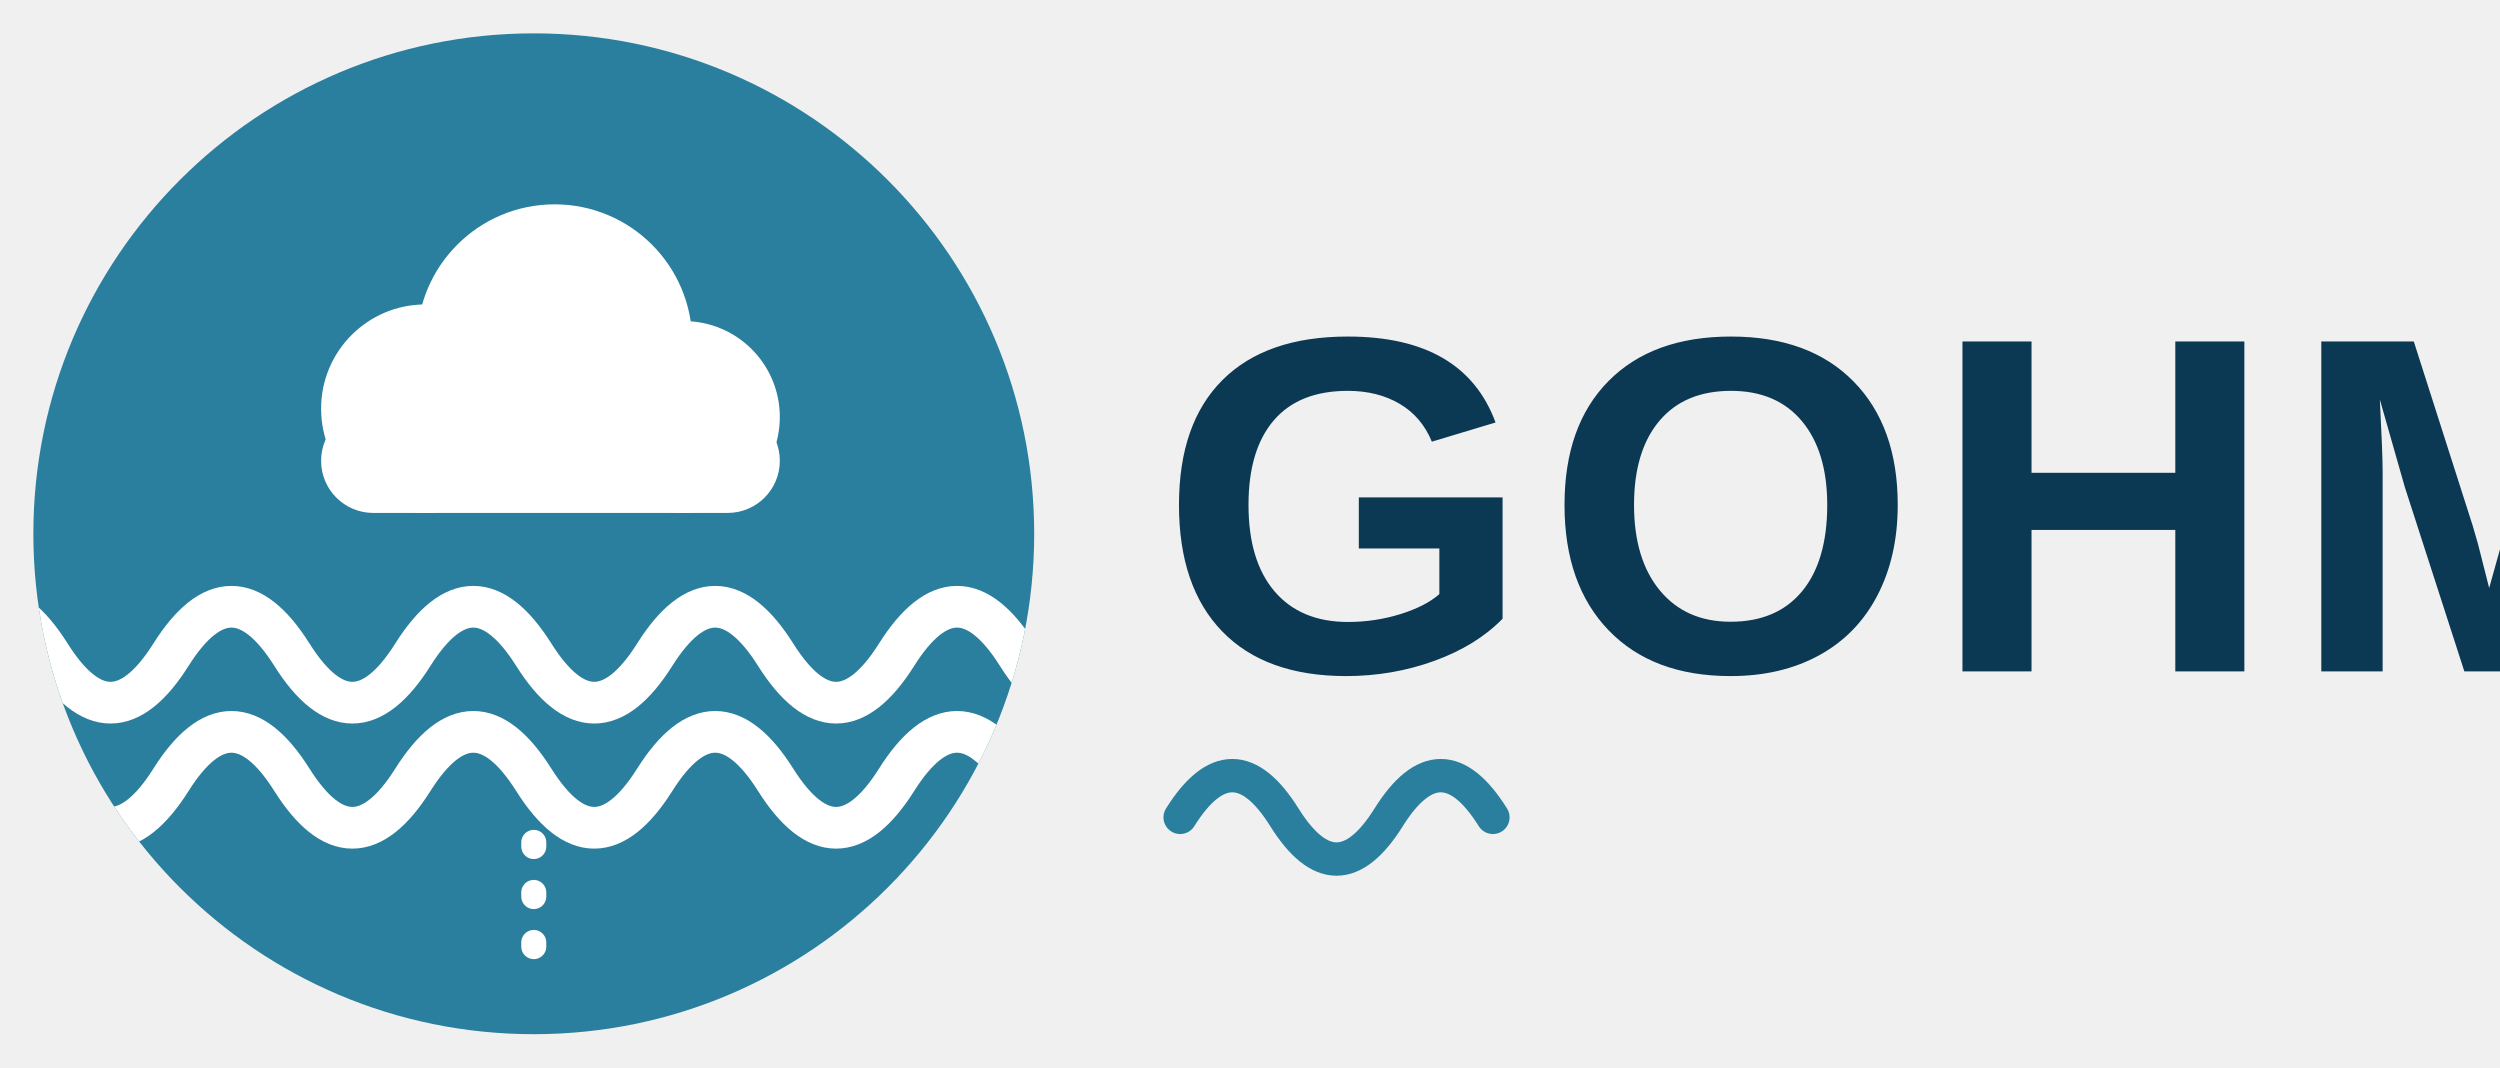
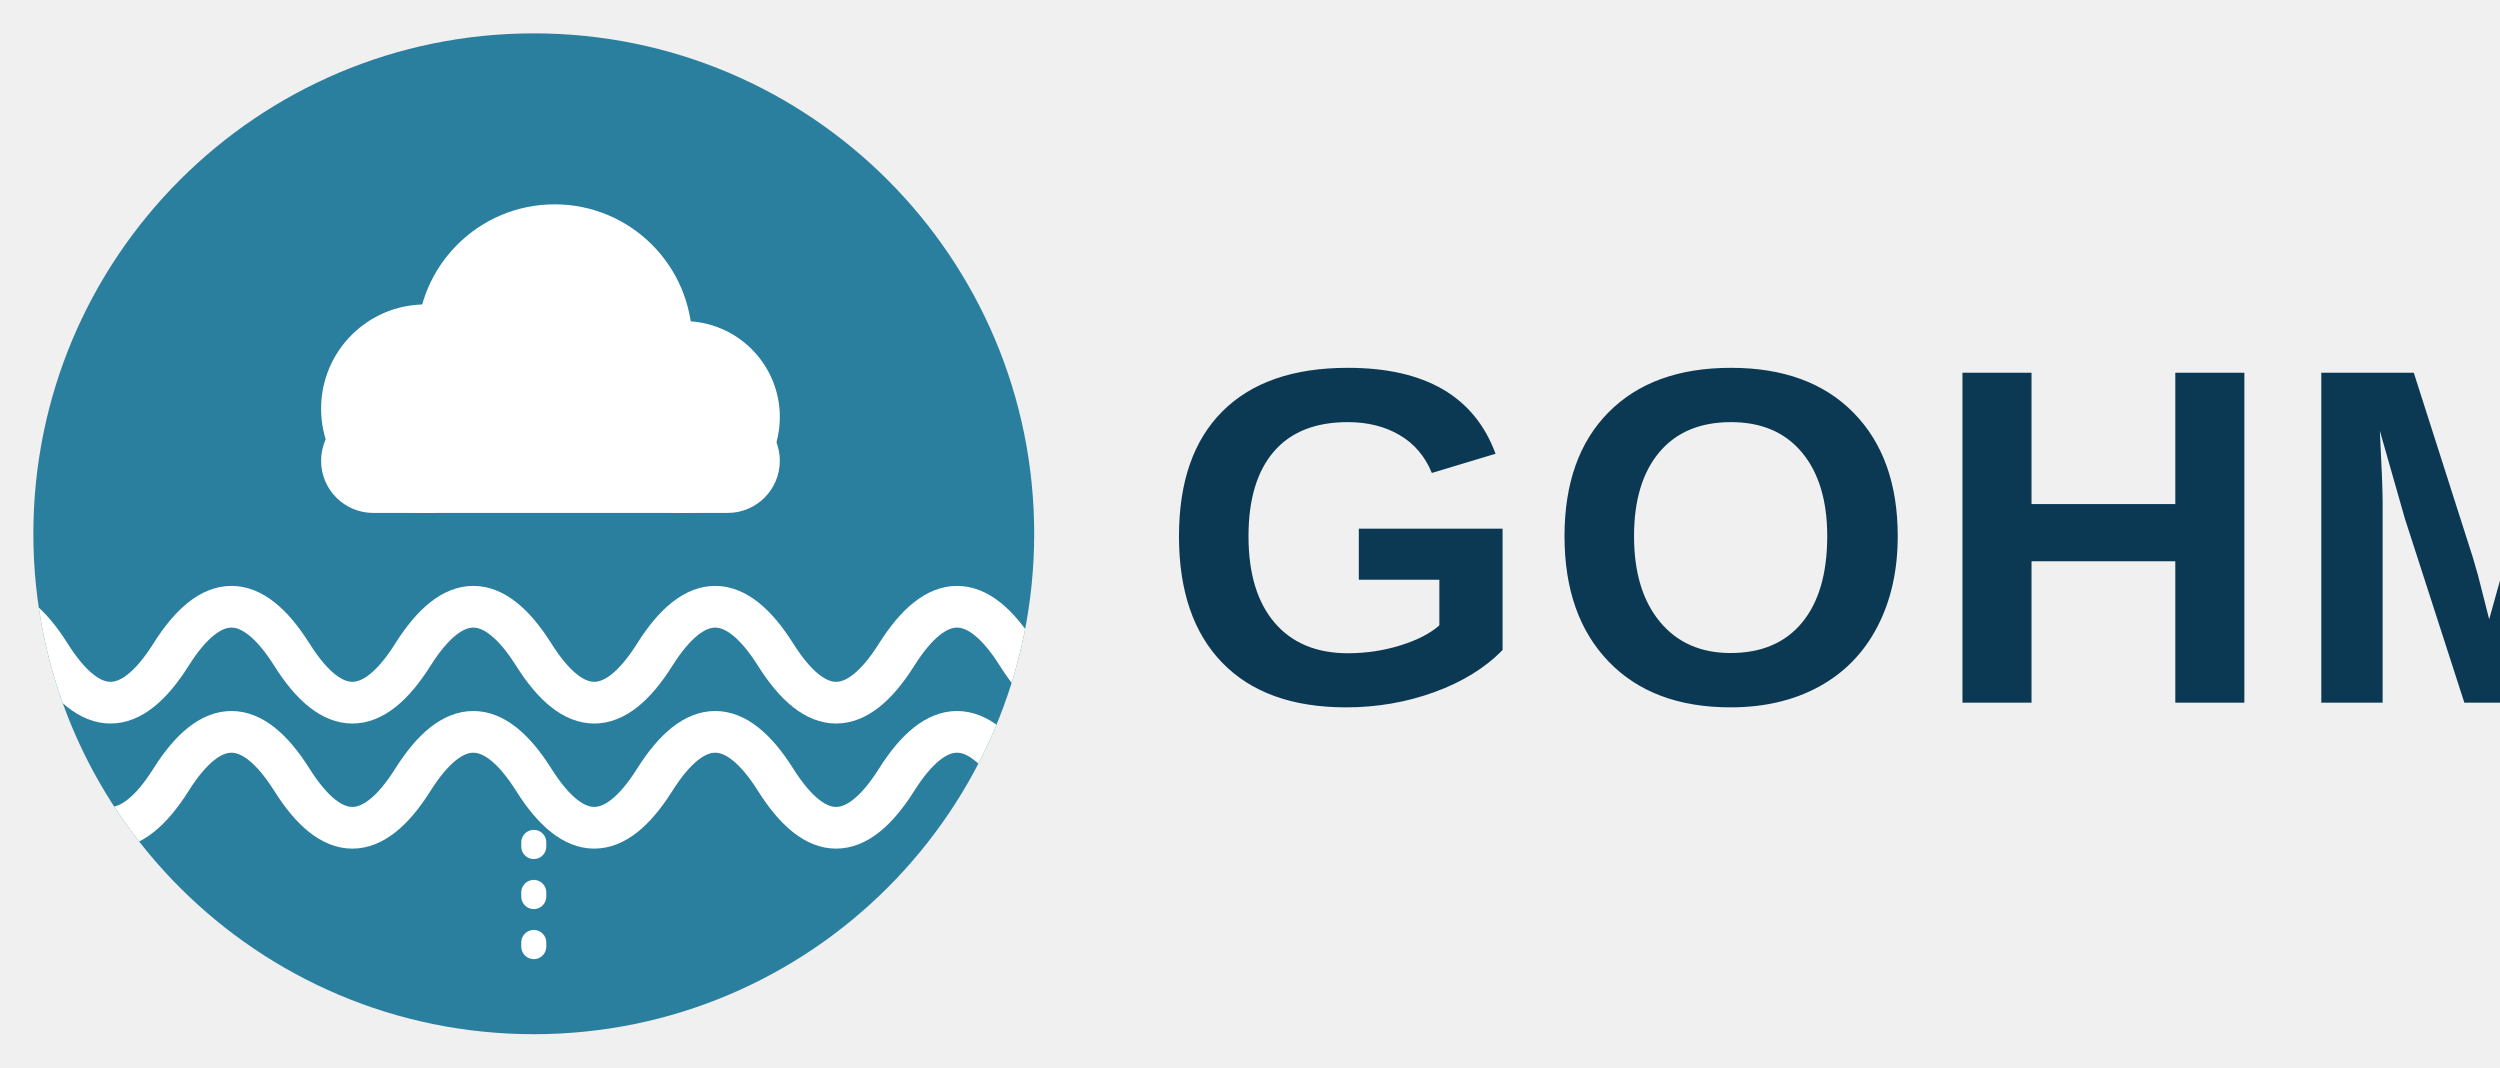
<svg xmlns="http://www.w3.org/2000/svg" viewBox="0 0 1199 512" width="1199" height="512">
  <defs>
    <clipPath id="disc">
      <circle cx="256" cy="256" r="240" />
    </clipPath>
    <clipPath id="top">
      <rect x="0" y="0" width="512" height="262" />
    </clipPath>
  </defs>
  <circle cx="256" cy="256" r="240" fill="#2A7F9E" />
  <g clip-path="url(#disc)" fill="#fff">
    <circle cx="204" cy="196" r="50" />
    <circle cx="266" cy="164" r="66" />
    <circle cx="328" cy="200" r="46" />
    <rect x="154" y="196" width="220" height="50" rx="25" />
    <path d="M-34 314 q29 -46 58 0 t58 0 t58 0 t58 0 t58 0 t58 0 t58 0 t58 0 t58 0 t58 0 t58 0" fill="none" stroke="#fff" stroke-width="20" stroke-linecap="round" stroke-linejoin="round" />
    <path d="M-34 374 q29 -46 58 0 t58 0 t58 0 t58 0 t58 0 t58 0 t58 0 t58 0 t58 0 t58 0 t58 0" fill="none" stroke="#fff" stroke-width="20" stroke-linecap="round" stroke-linejoin="round" />
    <path d="M256 404V456" fill="none" stroke="#fff" stroke-width="12" stroke-linecap="round" stroke-dasharray="2 22" />
  </g>
-   <text x="556" y="322" font-family="Bahnschrift, 'DIN Alternate', 'Segoe UI', Arial, sans-serif" font-size="230" font-weight="700" letter-spacing="6" fill="#0B3954">GOHM</text>
-   <path d="M566 392 q25 -40 50 0 t50 0 t50 0" fill="none" stroke="#2A7F9E" stroke-width="16" stroke-linecap="round" stroke-linejoin="round" />
+   <text x="556" y="337" font-family="Bahnschrift, 'DIN Alternate', 'Segoe UI', Arial, sans-serif" font-size="230" font-weight="700" letter-spacing="6" fill="#0B3954">GOHM</text>
</svg>
